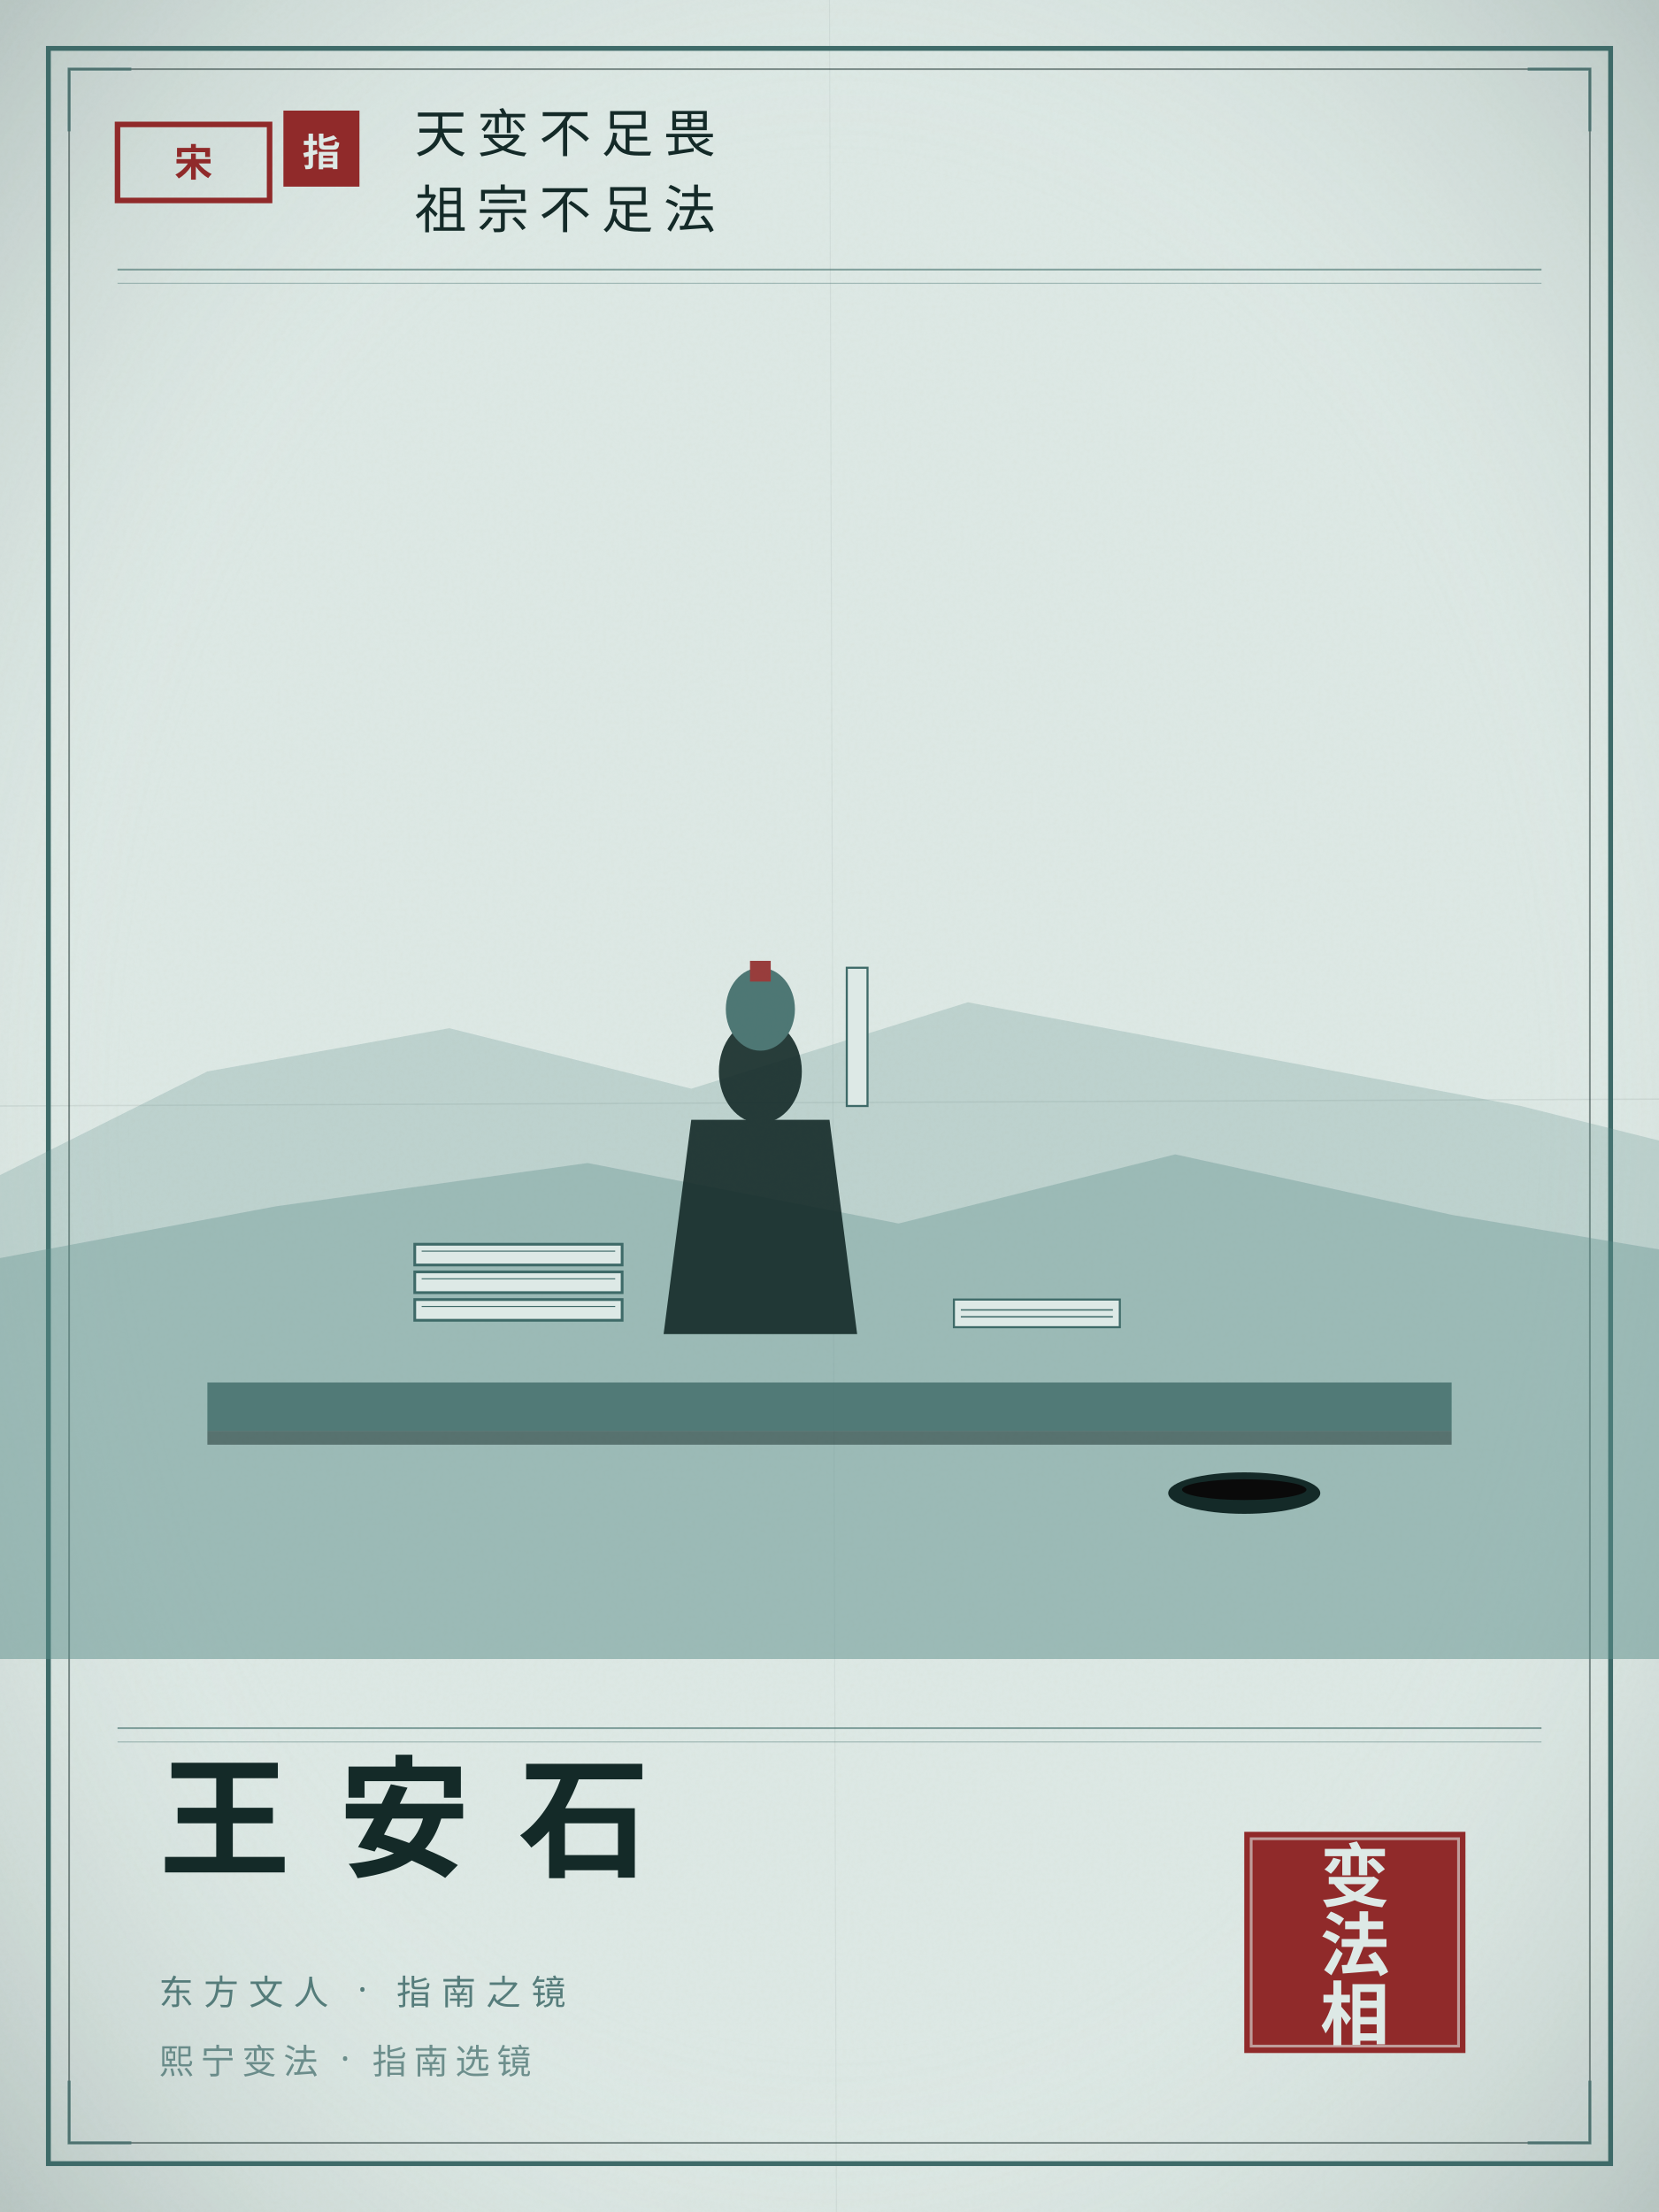
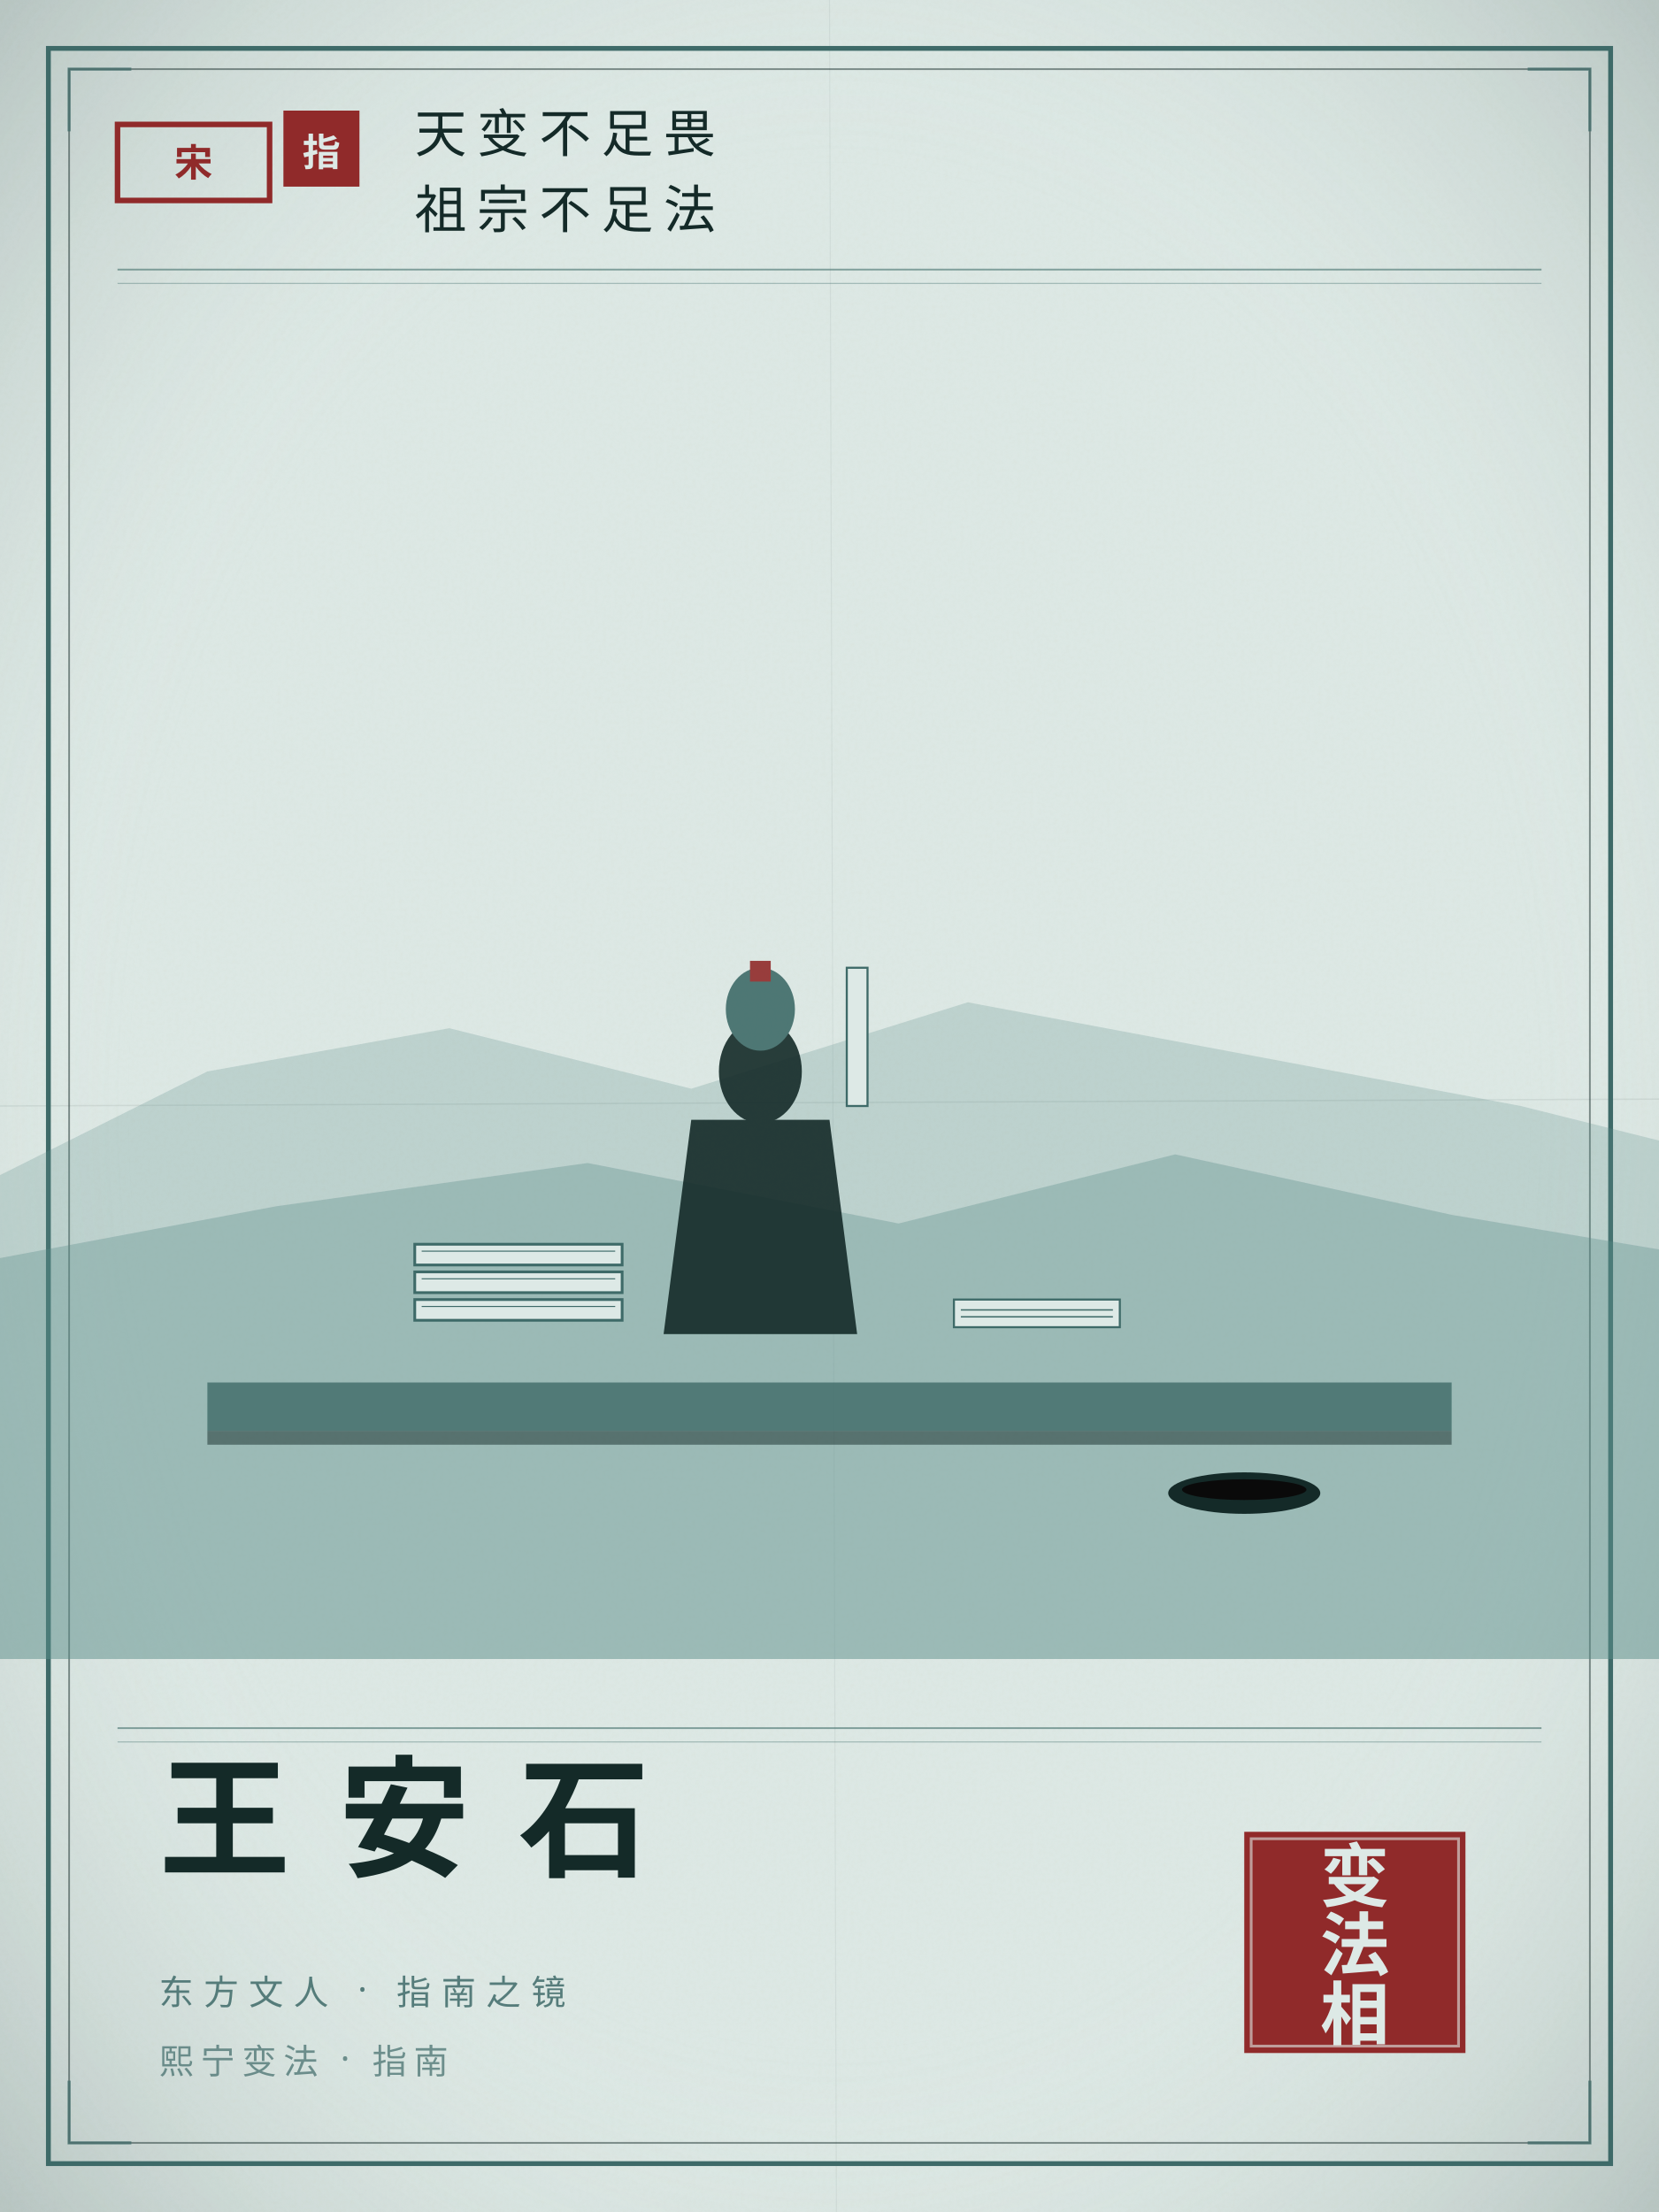
<svg xmlns="http://www.w3.org/2000/svg" viewBox="0 0 480 640" width="480" height="640" preserveAspectRatio="xMidYMid meet">
  <defs>
    <filter id="ink-99" x="-10%" y="-10%" width="120%" height="120%">
      <feTurbulence type="fractalNoise" baseFrequency="0.022" numOctaves="2" seed="99" result="noise" />
      <feDisplacementMap in="SourceGraphic" in2="noise" scale="2.4" />
    </filter>
    <filter id="ink-strong-99" x="-10%" y="-10%" width="120%" height="120%">
      <feTurbulence type="fractalNoise" baseFrequency="0.045" numOctaves="3" seed="106" result="noise" />
      <feDisplacementMap in="SourceGraphic" in2="noise" scale="3.6" />
    </filter>
    <filter id="wash-99" x="-20%" y="-20%" width="140%" height="140%">
      <feTurbulence type="fractalNoise" baseFrequency="0.018" numOctaves="2" seed="102" result="t" />
      <feDisplacementMap in="SourceGraphic" in2="t" scale="6" />
      <feGaussianBlur stdDeviation="0.6" />
    </filter>
    <filter id="haze-99">
      <feGaussianBlur stdDeviation="2.4" />
    </filter>
    <filter id="paper-99" x="0%" y="0%" width="100%" height="100%">
      <feTurbulence type="fractalNoise" baseFrequency="0.85" numOctaves="2" seed="110" result="grain" />
      <feColorMatrix in="grain" type="matrix" values="0 0 0 0 0.45                 0 0 0 0 0.35                 0 0 0 0 0.20                 0 0 0 0.10 0" />
    </filter>
  </defs>
  <rect x="0" y="0" width="480" height="640" fill="#dde9e6" />
  <rect x="0" y="0" width="480" height="640" fill="#dde9e6" filter="url(#paper-99)" opacity="0.55" />
  <radialGradient id="vignette-99" cx="50%" cy="50%" r="70%">
    <stop offset="60%" stop-color="#dde9e6" stop-opacity="0" />
    <stop offset="100%" stop-color="#142a28" stop-opacity="0.18" />
  </radialGradient>
  <rect x="0" y="0" width="480" height="640" fill="url(#vignette-99)" />
  <path d="M 0 320 L 480 318" stroke="#142a28" stroke-width="0.4" opacity="0.08" />
  <path d="M 240 0 L 242 640" stroke="#142a28" stroke-width="0.3" opacity="0.06" />
  <rect x="14" y="14" width="452" height="612" fill="none" stroke="#3e6a68" stroke-width="1.4" />
  <rect x="20" y="20" width="440" height="600" fill="none" stroke="#142a28" stroke-width="0.5" opacity="0.5" />
  <g stroke="#3e6a68" stroke-width="0.9" fill="none" opacity="0.7">
    <path d="M 20 38 L 20 20 L 38 20" />
    <path d="M 442 20 L 460 20 L 460 38" />
    <path d="M 460 602 L 460 620 L 442 620" />
    <path d="M 38 620 L 20 620 L 20 602" />
  </g>
  <g>
    <g transform="translate(34 36)">
      <rect x="0" y="0" width="44" height="22" fill="none" stroke="#902a2a" stroke-width="1.6" />
      <text x="22" y="15" text-anchor="middle" font-family="STKaiti, KaiTi, serif" font-size="11" fill="#902a2a" letter-spacing="2" font-weight="600">宋</text>
    </g>
    <g transform="translate(82 32)">
      <rect x="0" y="0" width="22" height="22" fill="#902a2a" />
      <text x="11" y="16" text-anchor="middle" font-family="serif" font-size="11" fill="#dde9e6" font-weight="700">指</text>
    </g>
    <g transform="translate(120 44)">
      <text font-family="STKaiti, KaiTi, serif" font-size="15" fill="#142a28" letter-spacing="3" font-weight="500">
        <tspan x="0" dy="0">天变不足畏</tspan>
        <tspan x="0" dy="22">祖宗不足法</tspan>
      </text>
    </g>
    <line x1="34" y1="78" x2="446" y2="78" stroke="#3e6a68" stroke-width="0.5" opacity="0.6" />
    <line x1="34" y1="82" x2="446" y2="82" stroke="#3e6a68" stroke-width="0.3" opacity="0.4" />
  </g>
  <g>
    <g filter="url(#haze-50)" opacity="0.7">
      <path d="M 0 340 L 60 310 L 130 297.5 L 200 315 L 280 290 L 360 305 L 440 320 L 480 330 L 480 480 L 0 480 Z" fill="#5a8a88" opacity="0.35" />
      <path d="M 0 364 L 80 349 L 170 336.5 L 260 354 L 340 334 L 420 351.5 L 480 361.5 L 480 480 L 0 480 Z" fill="#5a8a88" opacity="0.55" />
    </g>
    <rect x="60" y="400" width="360" height="14" fill="#3e6a68" opacity="0.8" />
    <rect x="60" y="414" width="360" height="4" fill="#142a28" opacity="0.5" />
    <g transform="translate(120 360)" fill="#dde9e6" stroke="#3e6a68" stroke-width="0.8">
      <rect x="0" y="0" width="60" height="6" />
      <rect x="0" y="8" width="60" height="6" />
      <rect x="0" y="16" width="60" height="6" />
      <line x1="2" y1="2" x2="58" y2="2" stroke-width="0.3" />
      <line x1="2" y1="10" x2="58" y2="10" stroke-width="0.3" />
      <line x1="2" y1="18" x2="58" y2="18" stroke-width="0.3" />
    </g>
    <g>
      <rect x="276" y="376" width="48" height="8" fill="#dde9e6" stroke="#3e6a68" stroke-width="0.6" />
      <line x1="278" y1="379" x2="322" y2="379" stroke="#3e6a68" stroke-width="0.4" />
      <line x1="278" y1="381" x2="322" y2="381" stroke="#3e6a68" stroke-width="0.4" />
    </g>
    <g>
      <ellipse cx="360" cy="432" rx="22" ry="6" fill="#142a28" />
      <ellipse cx="360" cy="431" rx="18" ry="3" fill="#0a0a0a" />
    </g>
    <g transform="translate(220 310)" fill="#142a28" opacity="0.9">
      <ellipse cx="0" cy="0" rx="12" ry="15" />
      <path d="M -20 14 L -28 76 L 28 76 L 20 14 Z" />
      <ellipse cx="0" cy="-18" rx="10" ry="12" fill="#3e6a68" />
      <rect x="-3" y="-32" width="6" height="6" fill="#902a2a" />
    </g>
    <rect x="245" y="280" width="6" height="40" fill="#dde9e6" stroke="#3e6a68" stroke-width="0.6" />
  </g>
  <g>
    <line x1="34" y1="500" x2="446" y2="500" stroke="#3e6a68" stroke-width="0.5" opacity="0.6" />
    <line x1="34" y1="504" x2="446" y2="504" stroke="#3e6a68" stroke-width="0.3" opacity="0.4" />
    <g transform="translate(46 540)">
      <text font-family="STKaiti, KaiTi, serif" font-size="38" fill="#142a28" letter-spacing="14" font-weight="700">王安石</text>
      <text x="0" y="40" font-family="STKaiti, KaiTi, serif" font-size="10" fill="#3e6a68" letter-spacing="3" opacity="0.85">东方文人 · 指南之镜</text>
    </g>
    <g transform="translate(360 530)">
      <rect x="0" y="0" width="64" height="64" fill="#902a2a" filter="url(#ink-40)" />
      <rect x="2" y="2" width="60" height="60" fill="none" stroke="#dde9e6" stroke-width="0.8" opacity="0.6" />
      <text x="32" y="20" text-anchor="middle" font-family="serif" font-size="20" fill="#dde9e6" font-weight="900">变</text>
      <text x="32" y="40" text-anchor="middle" font-family="serif" font-size="20" fill="#dde9e6" font-weight="900">法</text>
      <text x="32" y="60" text-anchor="middle" font-family="serif" font-size="20" fill="#dde9e6" font-weight="900">相</text>
    </g>
  </g>
  <g transform="translate(46 600)">
-     <text font-family="STKaiti, KaiTi, serif" font-size="10" fill="#3e6a68" letter-spacing="2" opacity="0.7">熙宁变法 · 指南选镜</text>
+     <text font-family="STKaiti, KaiTi, serif" font-size="10" fill="#3e6a68" letter-spacing="2" opacity="0.7">熙宁变法 · 指南</text>
  </g>
</svg>
